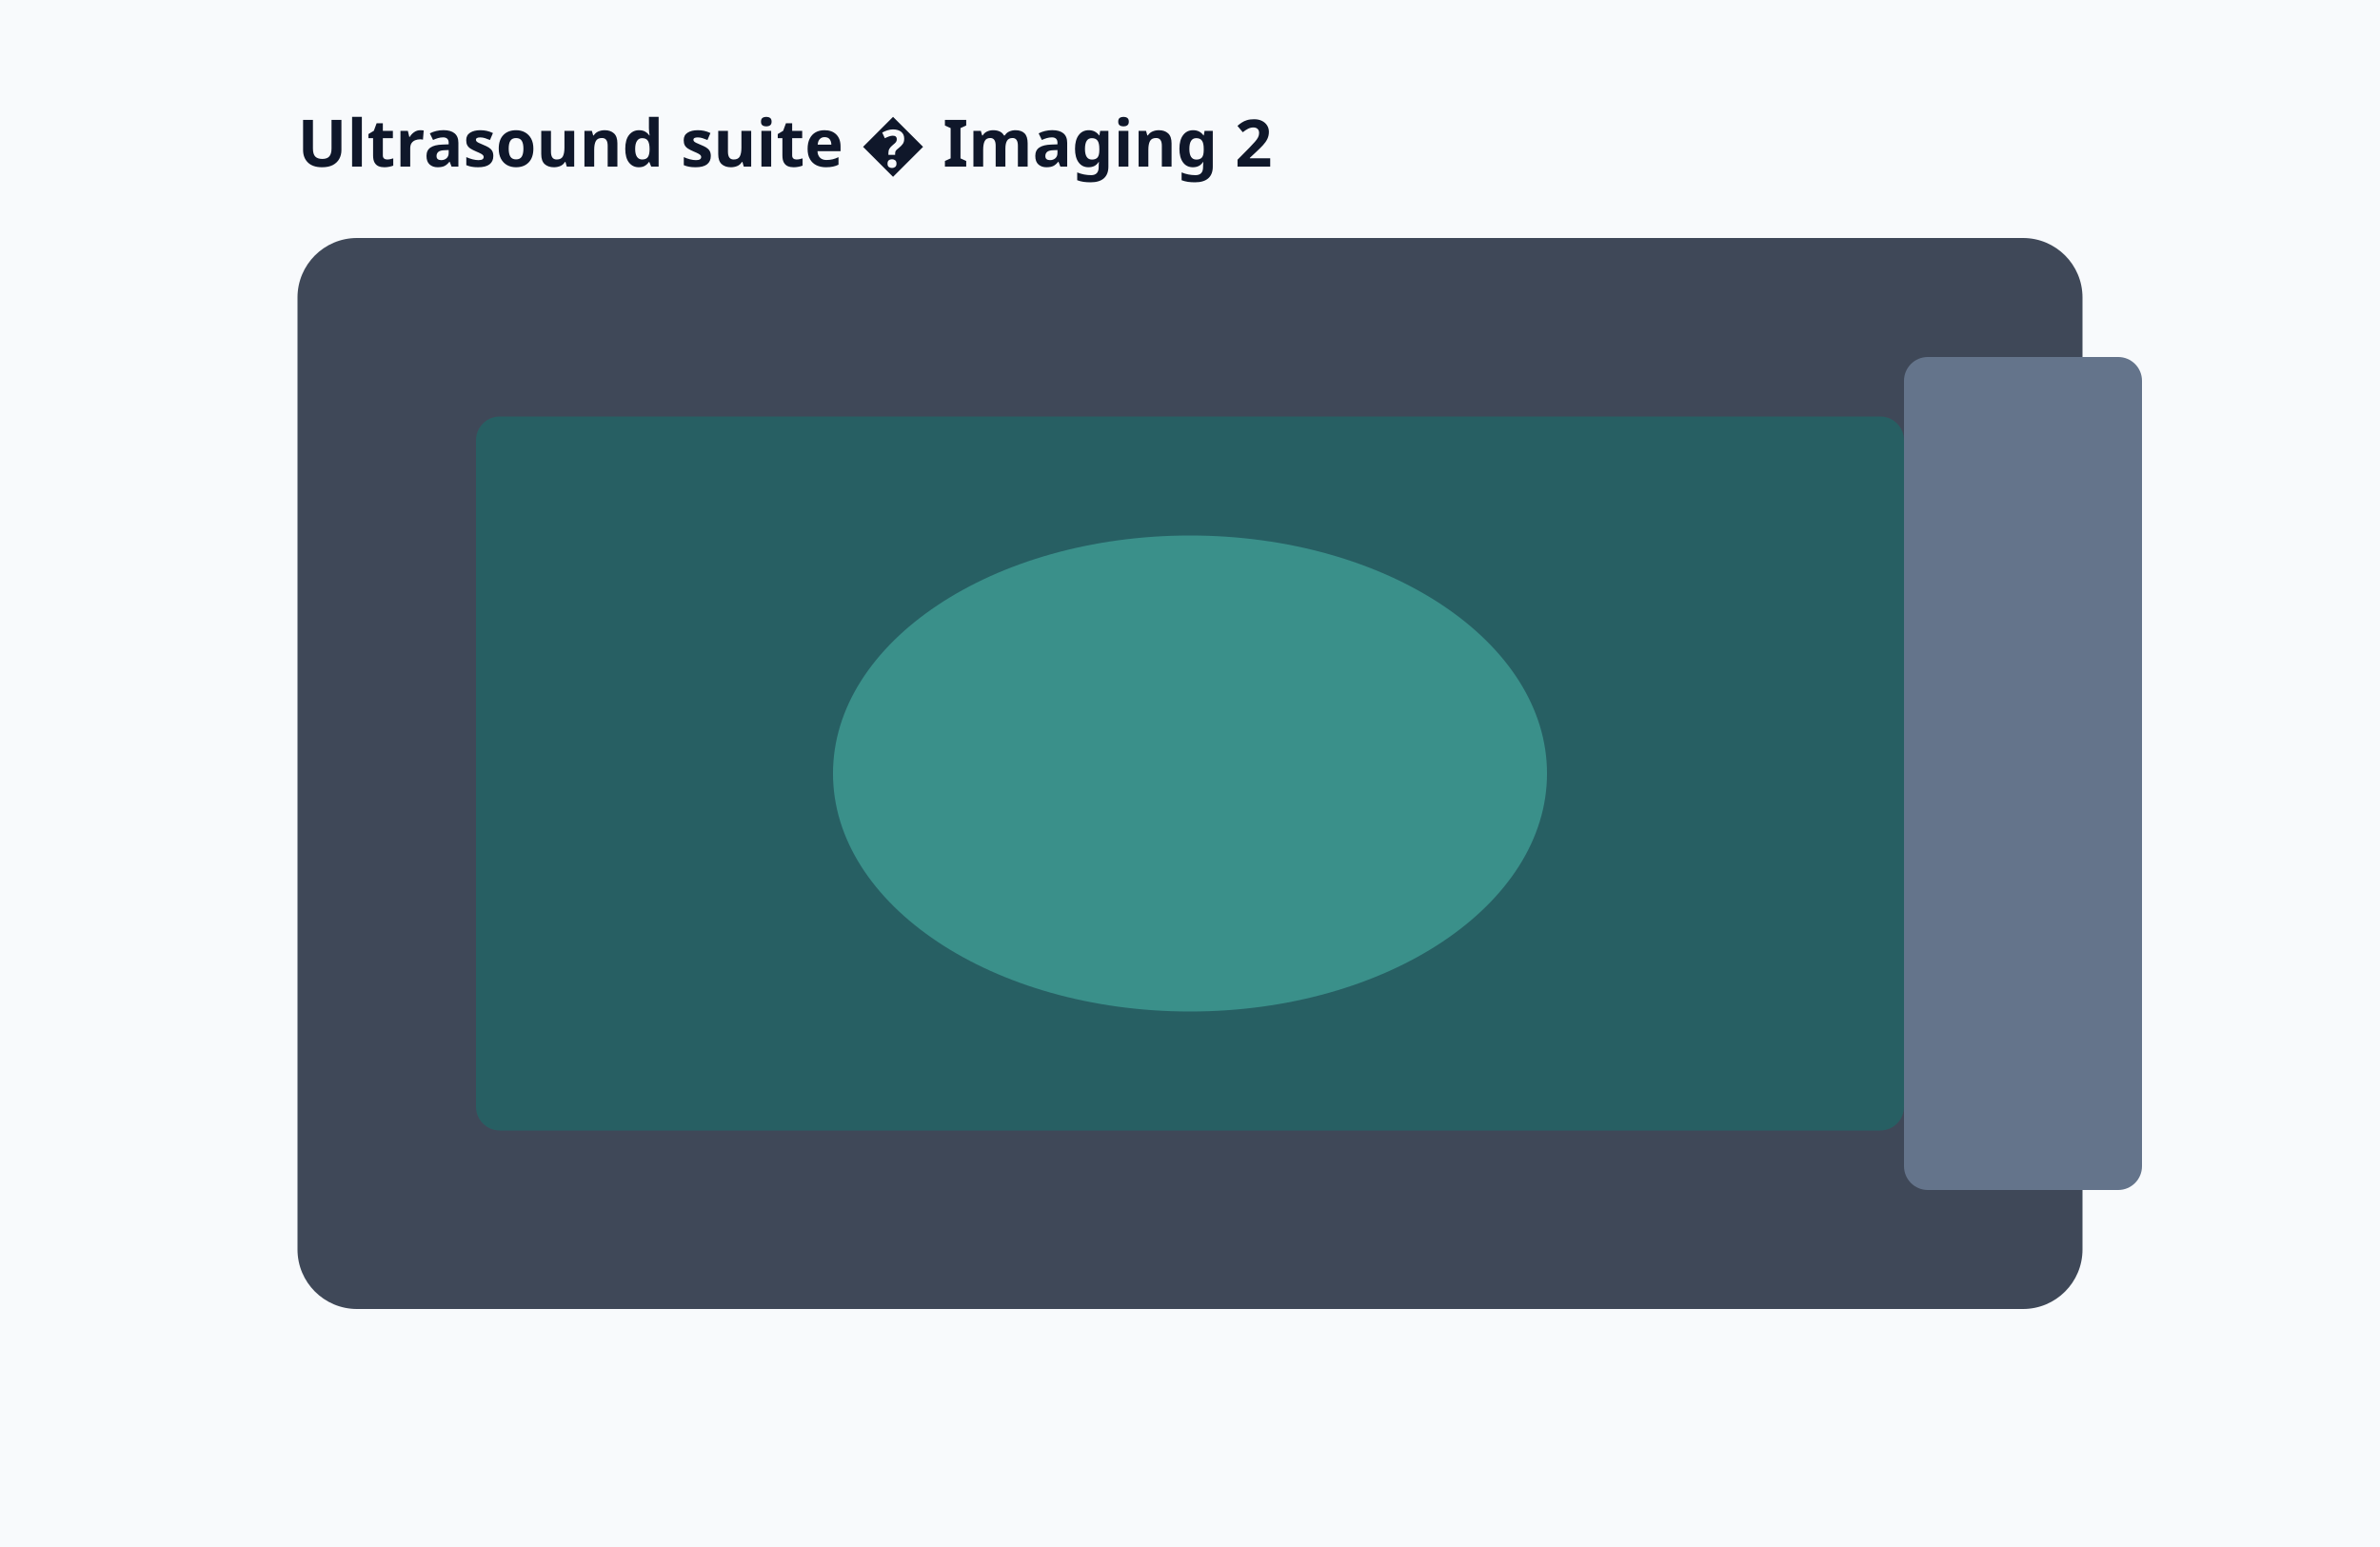
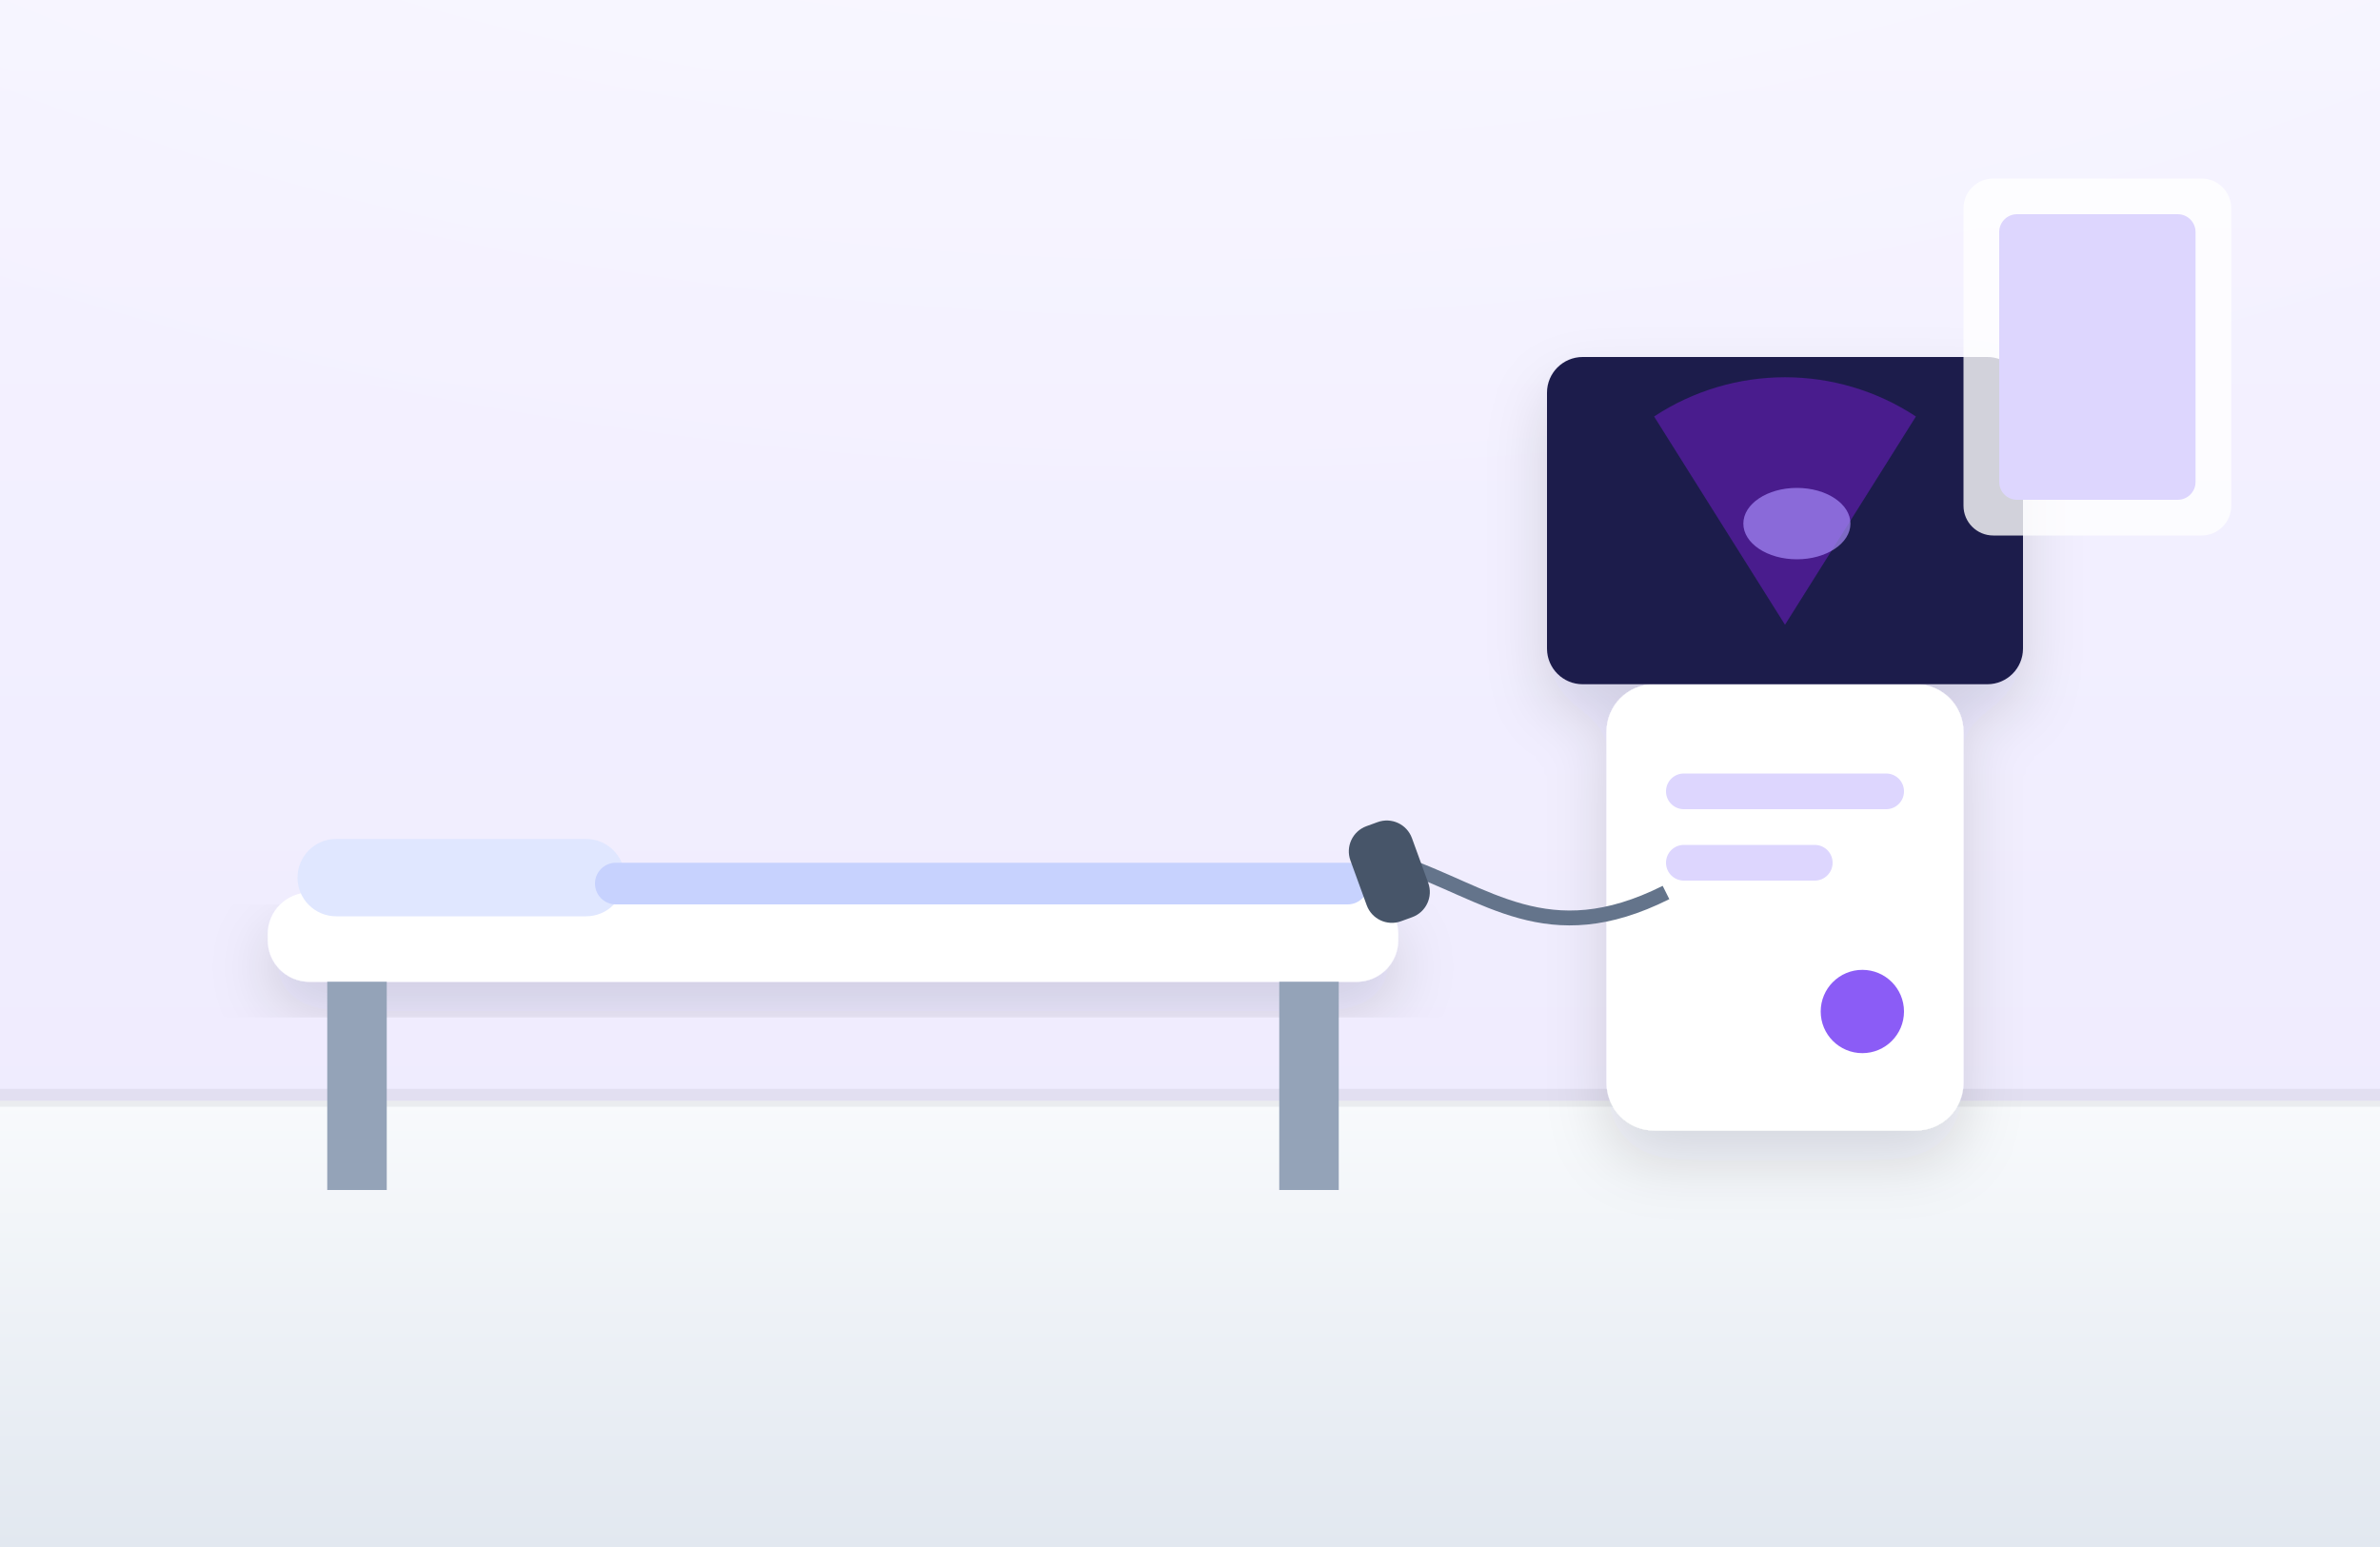
- <svg xmlns="http://www.w3.org/2000/svg" viewBox="0 0 800 520" fill="none">
-   <rect width="800" height="520" fill="#F8FAFC" />
-   <rect x="100" y="80" width="600" height="360" rx="20" fill="#1E293B" opacity=".85" />
-   <rect x="160" y="140" width="480" height="240" rx="8" fill="#0F766E" opacity=".5" />
-   <ellipse cx="400" cy="260" rx="120" ry="80" fill="#5EEAD4" opacity=".35" />
-   <rect x="640" y="120" width="80" height="280" rx="8" fill="#64748B" />
-   <text x="100" y="56" fill="#0F172A" font-family="system-ui,sans-serif" font-size="22" font-weight="600">Ultrasound suite � Imaging 2</text>
+ <svg xmlns="http://www.w3.org/2000/svg" viewBox="0 0 800 520" role="img" aria-label="Illustration of an ultrasound room">
+   <defs>
+     <linearGradient id="w" x1="0" y1="0" x2="0" y2="1">
+       <stop offset="0" stop-color="#F5F3FF" />
+       <stop offset="1" stop-color="#EDE9FE" />
+     </linearGradient>
+     <linearGradient id="f" x1="0" y1="0" x2="0" y2="1">
+       <stop offset="0" stop-color="#F8FAFC" />
+       <stop offset="1" stop-color="#E2E8F0" />
+     </linearGradient>
+     <radialGradient id="l" cx=".5" cy="0" r=".8">
+       <stop offset="0" stop-color="#fff" stop-opacity=".7" />
+       <stop offset="1" stop-color="#fff" stop-opacity="0" />
+     </radialGradient>
+     <filter id="s" x="-20%" y="-20%" width="140%" height="160%">
+       <feDropShadow dx="0" dy="10" stdDeviation="10" flood-color="#0f172a" flood-opacity=".14" />
+     </filter>
+   </defs>
+   <rect width="800" height="520" fill="url(#w)" />
+   <rect y="370" width="800" height="150" fill="url(#f)" />
+   <rect y="366" width="800" height="6" fill="#0f172a" opacity=".06" />
+   <ellipse cx="400" cy="0" rx="520" ry="300" fill="url(#l)" />
+   <rect x="90" y="300" width="380" height="30" rx="14" fill="#fff" filter="url(#s)" />
+   <rect x="110" y="330" width="20" height="70" fill="#94A3B8" />
+   <rect x="430" y="330" width="20" height="70" fill="#94A3B8" />
+   <rect x="100" y="282" width="110" height="26" rx="13" fill="#E0E7FF" />
+   <rect x="200" y="290" width="260" height="14" rx="7" fill="#C7D2FE" />
+   <g filter="url(#s)">
+     <rect x="540" y="230" width="120" height="150" rx="16" fill="#fff" />
+     <rect x="520" y="120" width="160" height="110" rx="12" fill="#1E1B4B" />
+     <path d="M600 210 L556 140 A80 80 0 0 1 644 140 Z" fill="#4C1D95" opacity=".9" />
+     <ellipse cx="604" cy="176" rx="18" ry="12" fill="#A78BFA" opacity=".7" />
+     <rect x="560" y="260" width="80" height="12" rx="6" fill="#DDD6FE" />
+     <rect x="560" y="284" width="56" height="12" rx="6" fill="#DDD6FE" />
+     <circle cx="626" cy="340" r="14" fill="#8B5CF6" />
+   </g>
+   <path d="M560 300 C 520 320, 500 300, 470 290" stroke="#64748B" stroke-width="5" fill="none" />
+   <rect x="456" y="276" width="22" height="34" rx="9" fill="#475569" transform="rotate(-20 467 293)" />
+   <rect x="660" y="60" width="90" height="120" rx="10" fill="#fff" opacity=".8" />
+   <rect x="672" y="72" width="66" height="96" rx="6" fill="#DDD6FE" />
</svg>
